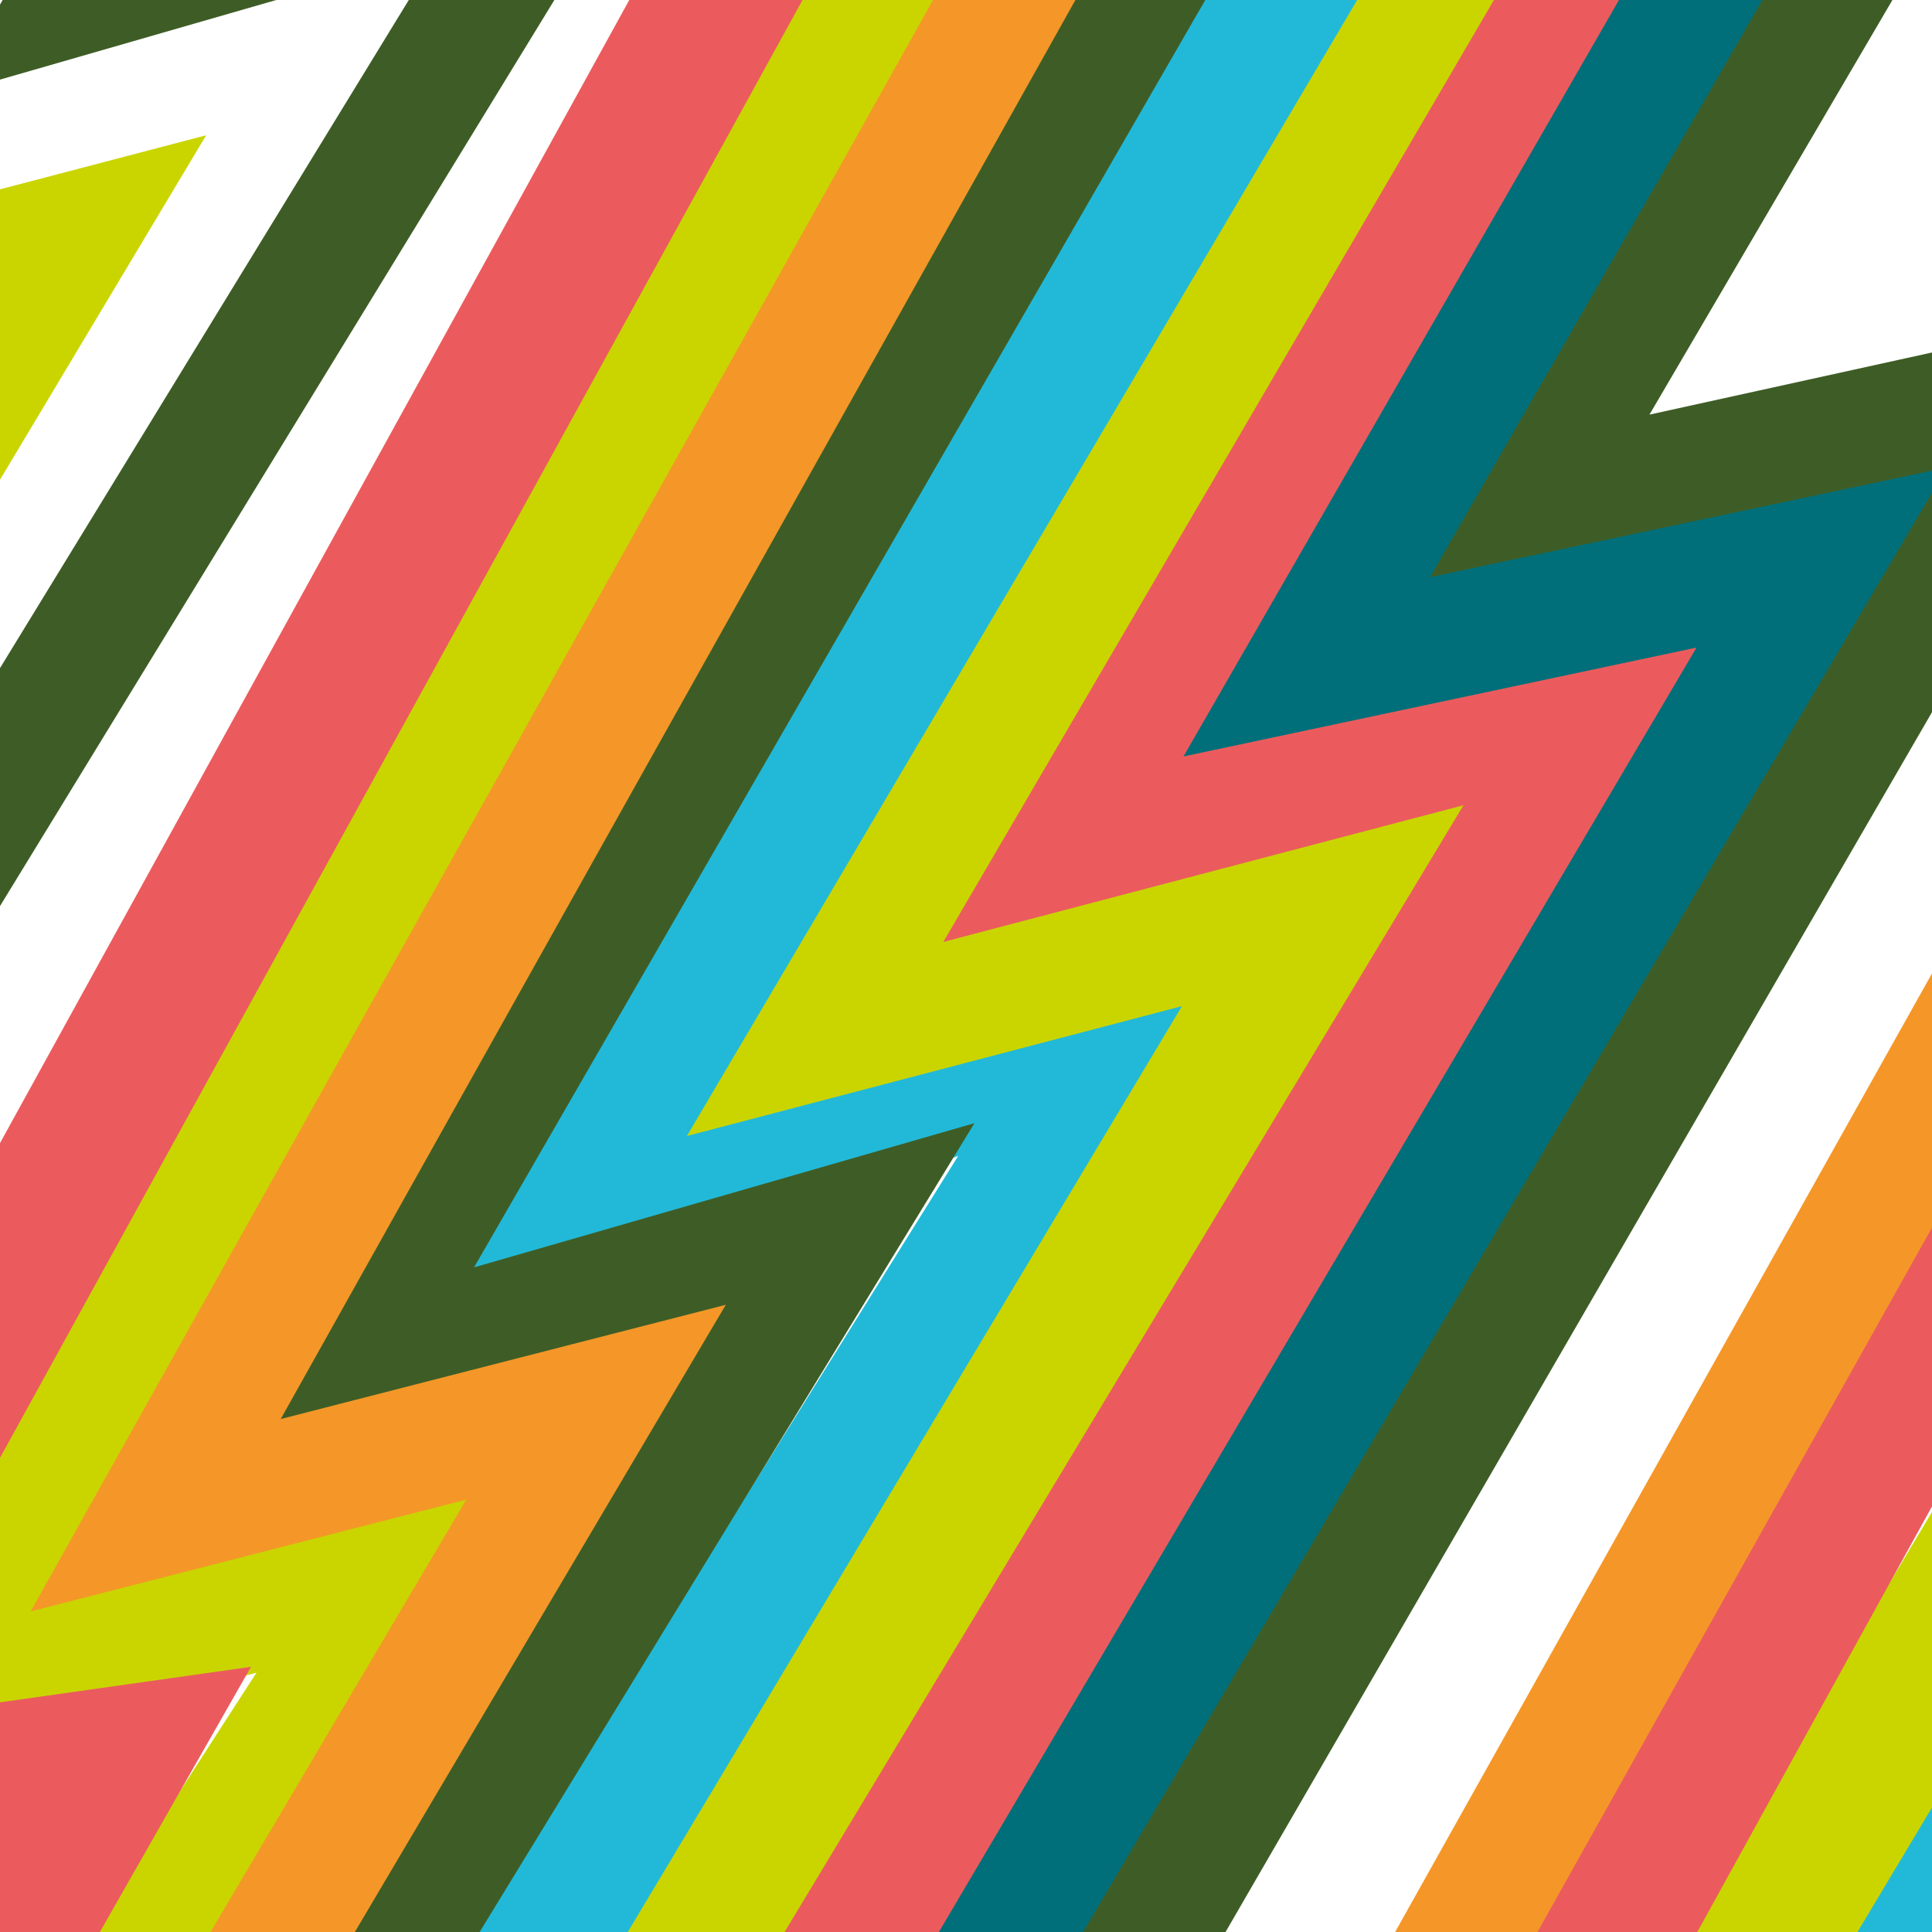
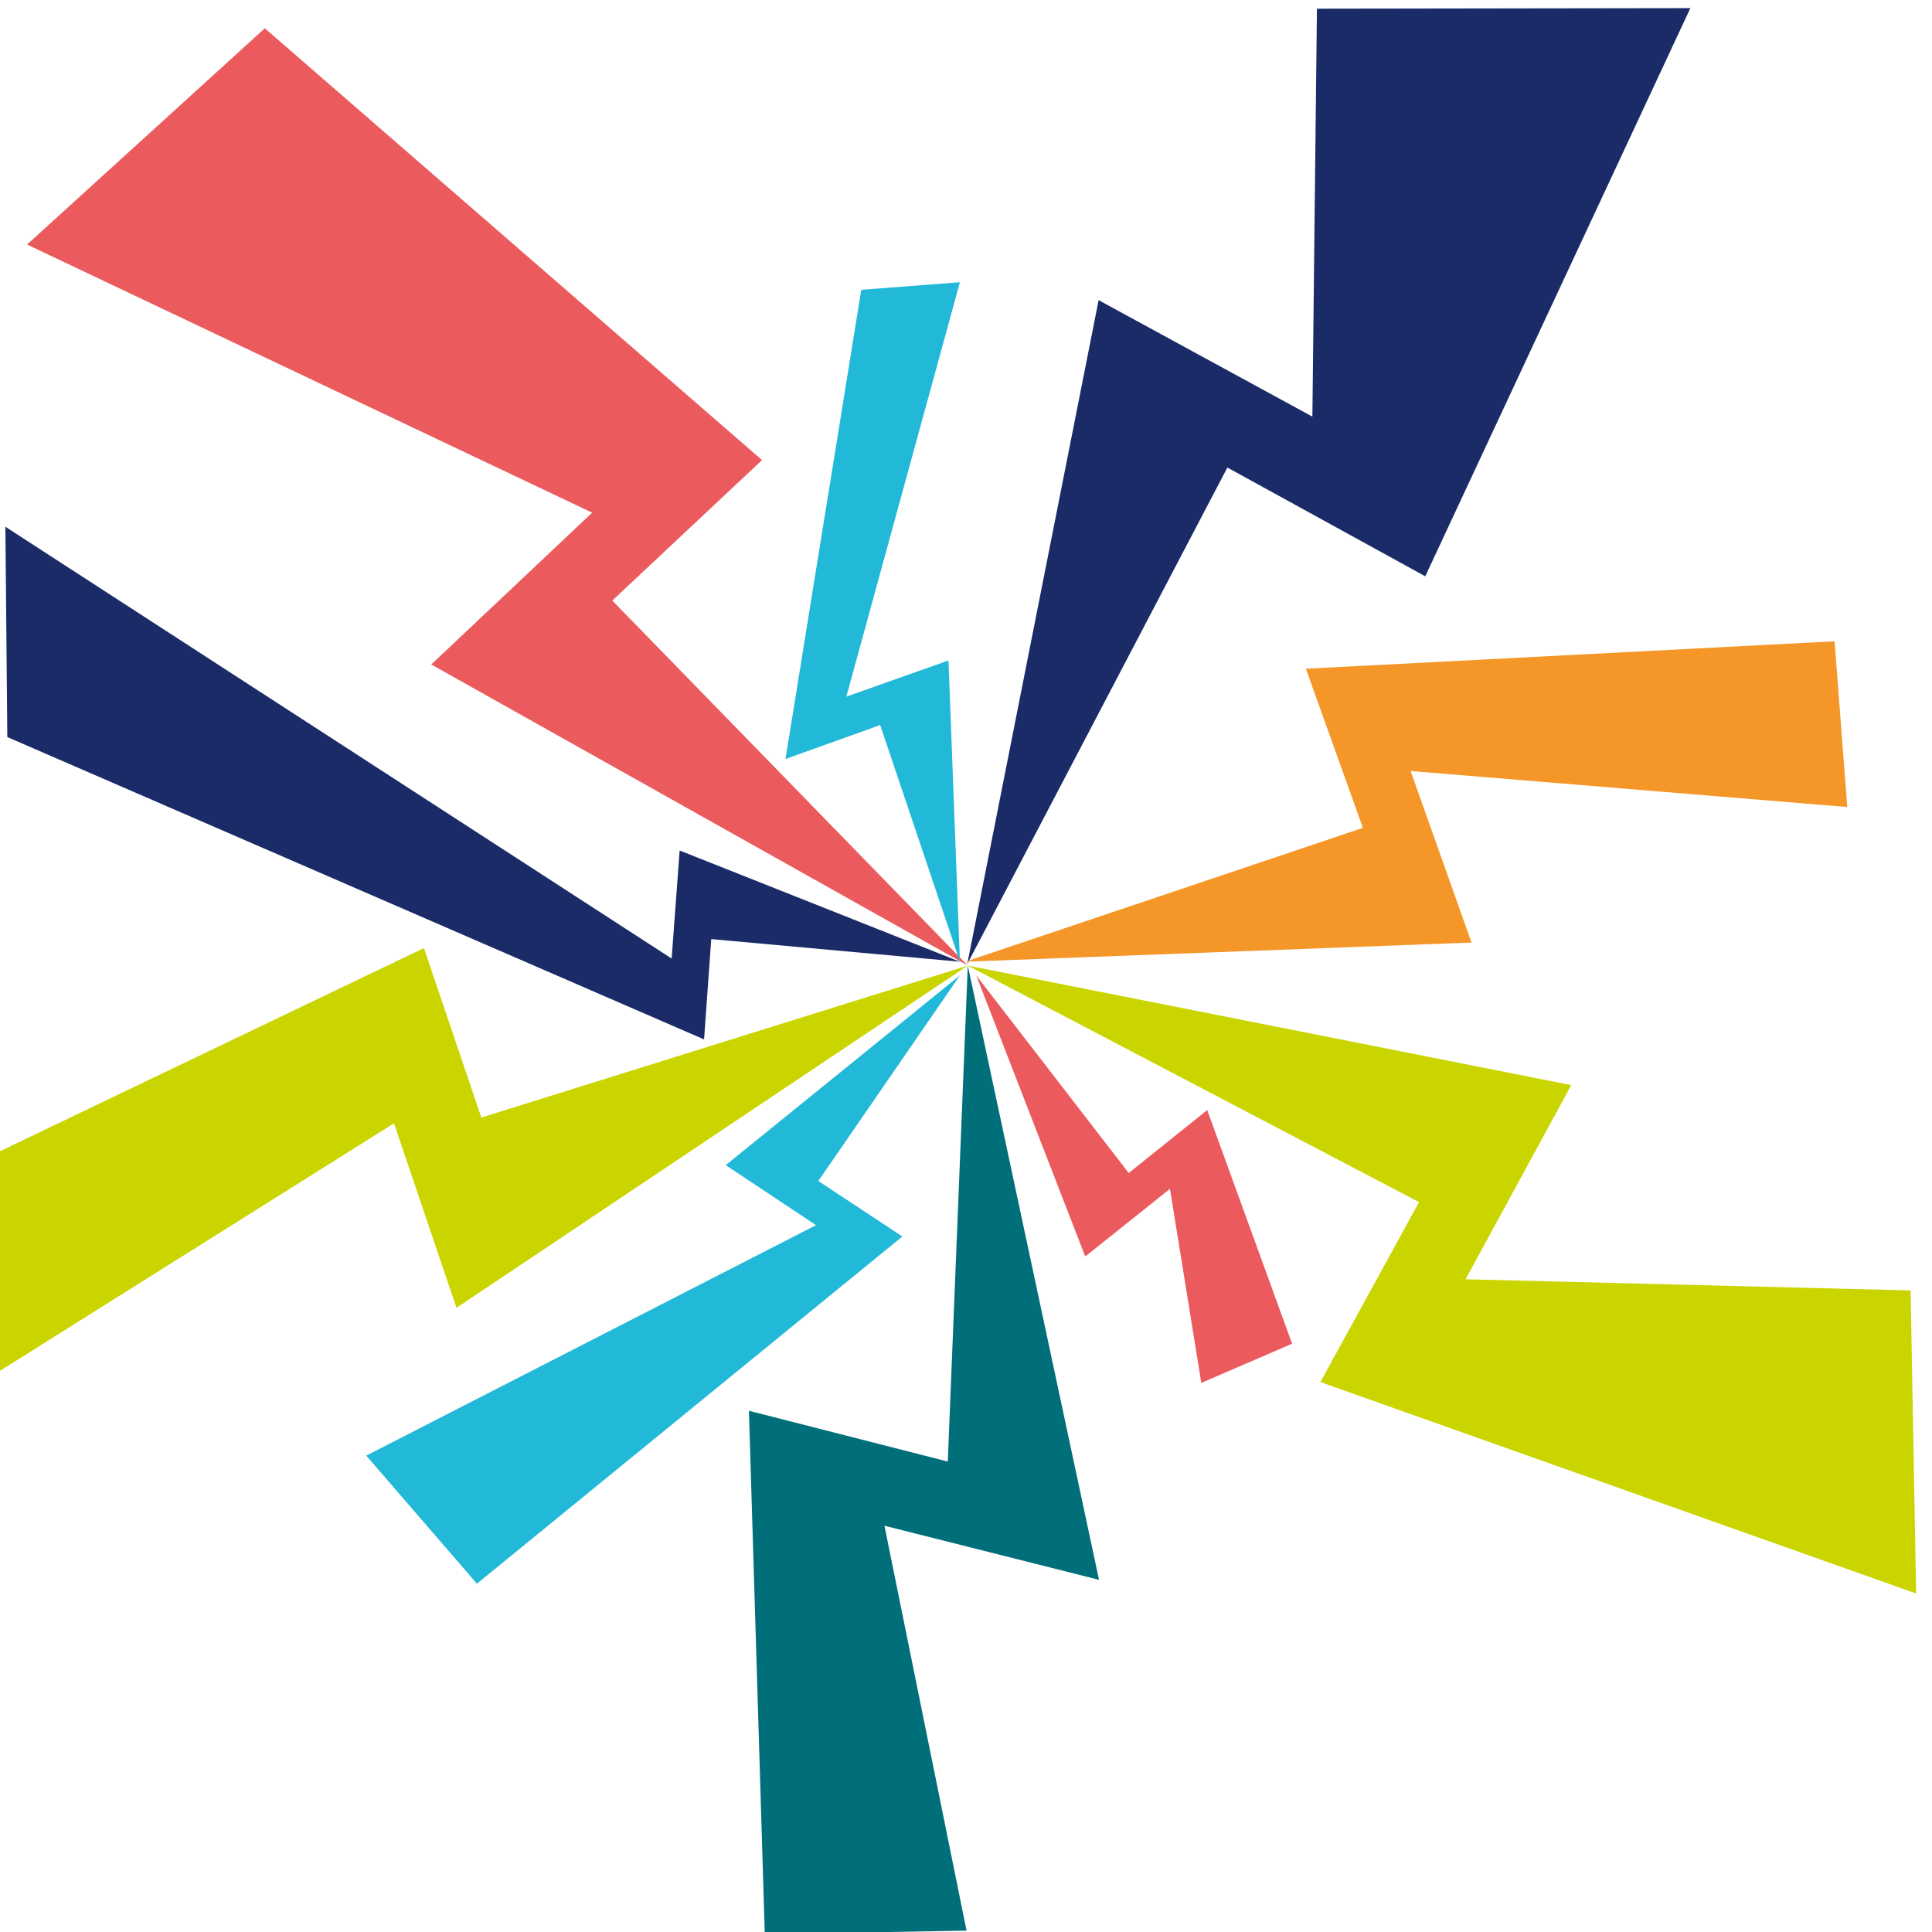
<svg xmlns="http://www.w3.org/2000/svg" id="Layer_1" data-name="Layer 1" viewBox="0 0 140 140">
  <defs>
-     <style>.cls-1,.cls-3,.cls-4,.cls-5,.cls-6,.cls-7,.cls-8{fill:none;}.cls-2{clip-path:url(#clip-path);}.cls-3{stroke:#22b9d8;}.cls-3,.cls-4,.cls-5,.cls-6,.cls-7,.cls-8{stroke-miterlimit:10;}.cls-3,.cls-4,.cls-5{stroke-width:11px;}.cls-4{stroke:#cad500;}.cls-5{stroke:#eb5b5d;}.cls-6{stroke:#3e5d26;}.cls-6,.cls-7,.cls-8{stroke-width:9px;}.cls-7{stroke:#f49728;}.cls-8{stroke:#006f7a;}</style>
-     <clipPath id="clip-path">
-       <rect class="cls-1" width="140" height="140" />
-     </clipPath>
+     <style>.cls-1{fill:#1a2b68;}.cls-2{fill:#cad500;}.cls-3{fill:#006f7a;}.cls-4{fill:#eb5b5d;}.cls-5{fill:#22b9d8;}.cls-6{fill:#f49728;}.cls-7{fill:none;}</style>
  </defs>
-   <rect class="cls-1" x="20.47" y="-56.61" width="152.8" height="63" />
-   <g class="cls-2">
-     <polyline class="cls-3" points="108.76 -26.99 42.47 87.49 82.43 73.32 14.11 182.86" />
-     <polyline class="cls-3" points="235.14 -86.38 171.85 25.09 209.81 18.93 134.5 146.46" />
-     <polyline class="cls-4" points="121.76 -28.86 61.3 73.61 97.29 64.17 27.84 180.2" />
-     <polyline class="cls-4" points="27.76 -74.49 -32.7 27.98 3.3 18.54 -66.15 134.57" />
-     <polyline class="cls-4" points="219.67 -65 159.21 37.48 195.21 28.04 125.76 144.06" />
-     <polyline class="cls-4" points="79.93 -30.57 -5.12 121.74 30.88 112.3 -11.14 177.4" />
-     <polyline class="cls-5" points="128.34 -23.46 79.81 59.56 117.75 49.59 37.53 182.73" />
-     <polyline class="cls-5" points="63.3 -20.75 -20.7 131.84 7.86 127.8 -16.41 170.39" />
-     <polyline class="cls-5" points="199.49 -10.11 111.48 149.49 147.05 148.44 119.78 181.03" />
-     <polyline class="cls-6" points="99.27 -29.68 24.88 99.25 60.73 88.92 7.86 175.34" />
-     <polyline class="cls-6" points="80.1 -129.49 5.71 -0.56 41.56 -10.89 -11.31 75.52" />
-     <polyline class="cls-6" points="184.82 -90.28 110.44 36.65 148.28 28.33 79.93 146.35" />
-     <polyline class="cls-7" points="89.89 -30.57 11.28 109.8 43.19 101.61 -1.74 177.58" />
-     <polyline class="cls-7" points="178.63 10.77 100.02 151.13 133.38 149.53 94.49 199.35" />
-     <polyline class="cls-8" points="136.12 -23.64 94.69 48.32 132.01 40.4 44.61 188.57" />
-   </g>
+   <polygon class="cls-1" points="70.09 69.86 70.09 69.86 88.94 33.88 103.28 41.76 122.49 0.59 95.43 0.63 95.1 30.19 79.61 21.75 70.09 69.86" />
+   <polygon class="cls-2" points="70.13 69.97 70.13 69.97 102.83 87.11 95.68 100.15 138.85 115.47 138.45 93.51 106.2 92.7 113.86 78.63 70.13 69.97" />
+   <polygon class="cls-3" points="70.13 69.97 70.13 69.97 68.68 105.91 54.27 102.23 55.42 140.16 70.04 139.9 64.09 110.56 79.64 114.48 70.13 69.97" />
+   <polygon class="cls-2" points="70.13 69.97 70.13 69.97 34.88 80.98 30.72 68.7 -0.04 83.44 -0.04 99.36 28.55 81.4 33.08 94.77 70.13 69.97" />
+   <polygon class="cls-4" points="70.13 69.97 70.13 69.97 44.37 43.52 55.22 33.34 19.19 2.05 1.96 17.72 42.91 37.15 31.25 48.15 70.13 69.97" />
+   <polygon class="cls-5" points="69.56 69.69 69.56 69.69 63.78 52.54 56.92 55 62.41 21 69.56 20.45 61.33 50.48 68.73 47.86 69.56 69.69" />
+   <polygon class="cls-6" points="69.95 69.69 69.95 69.69 98.76 59.99 94.63 48.46 132.94 46.47 133.86 58.48 102.22 55.87 106.63 68.3 69.95 69.69" />
+   <polygon class="cls-4" points="70.74 70.68 70.74 70.68 81.79 85 87.48 80.44 93.63 97.37 87.05 100.21 84.78 86.15 78.64 91.05 70.74 70.68" />
+   <polygon class="cls-5" points="69.56 70.68 69.56 70.68 59.3 85.58 65.39 89.6 34.56 114.76 26.54 105.48 59.13 88.78 52.59 84.43 69.56 70.68" />
+   <polygon class="cls-1" points="69.56 69.69 69.56 69.69 51.54 68.05 51.02 75.32 0.53 53.41 0.39 38.17 48.67 69.46 49.25 61.63 69.56 69.69" />
+   <polygon class="cls-7" points="99.27 13.29 99.22 13.28 91.58 -4.1 99.27 13.29" />
+   <polygon class="cls-7" points="24.45 43.6 11.01 13.54 24.28 43.8 24.45 43.6" />
</svg>
